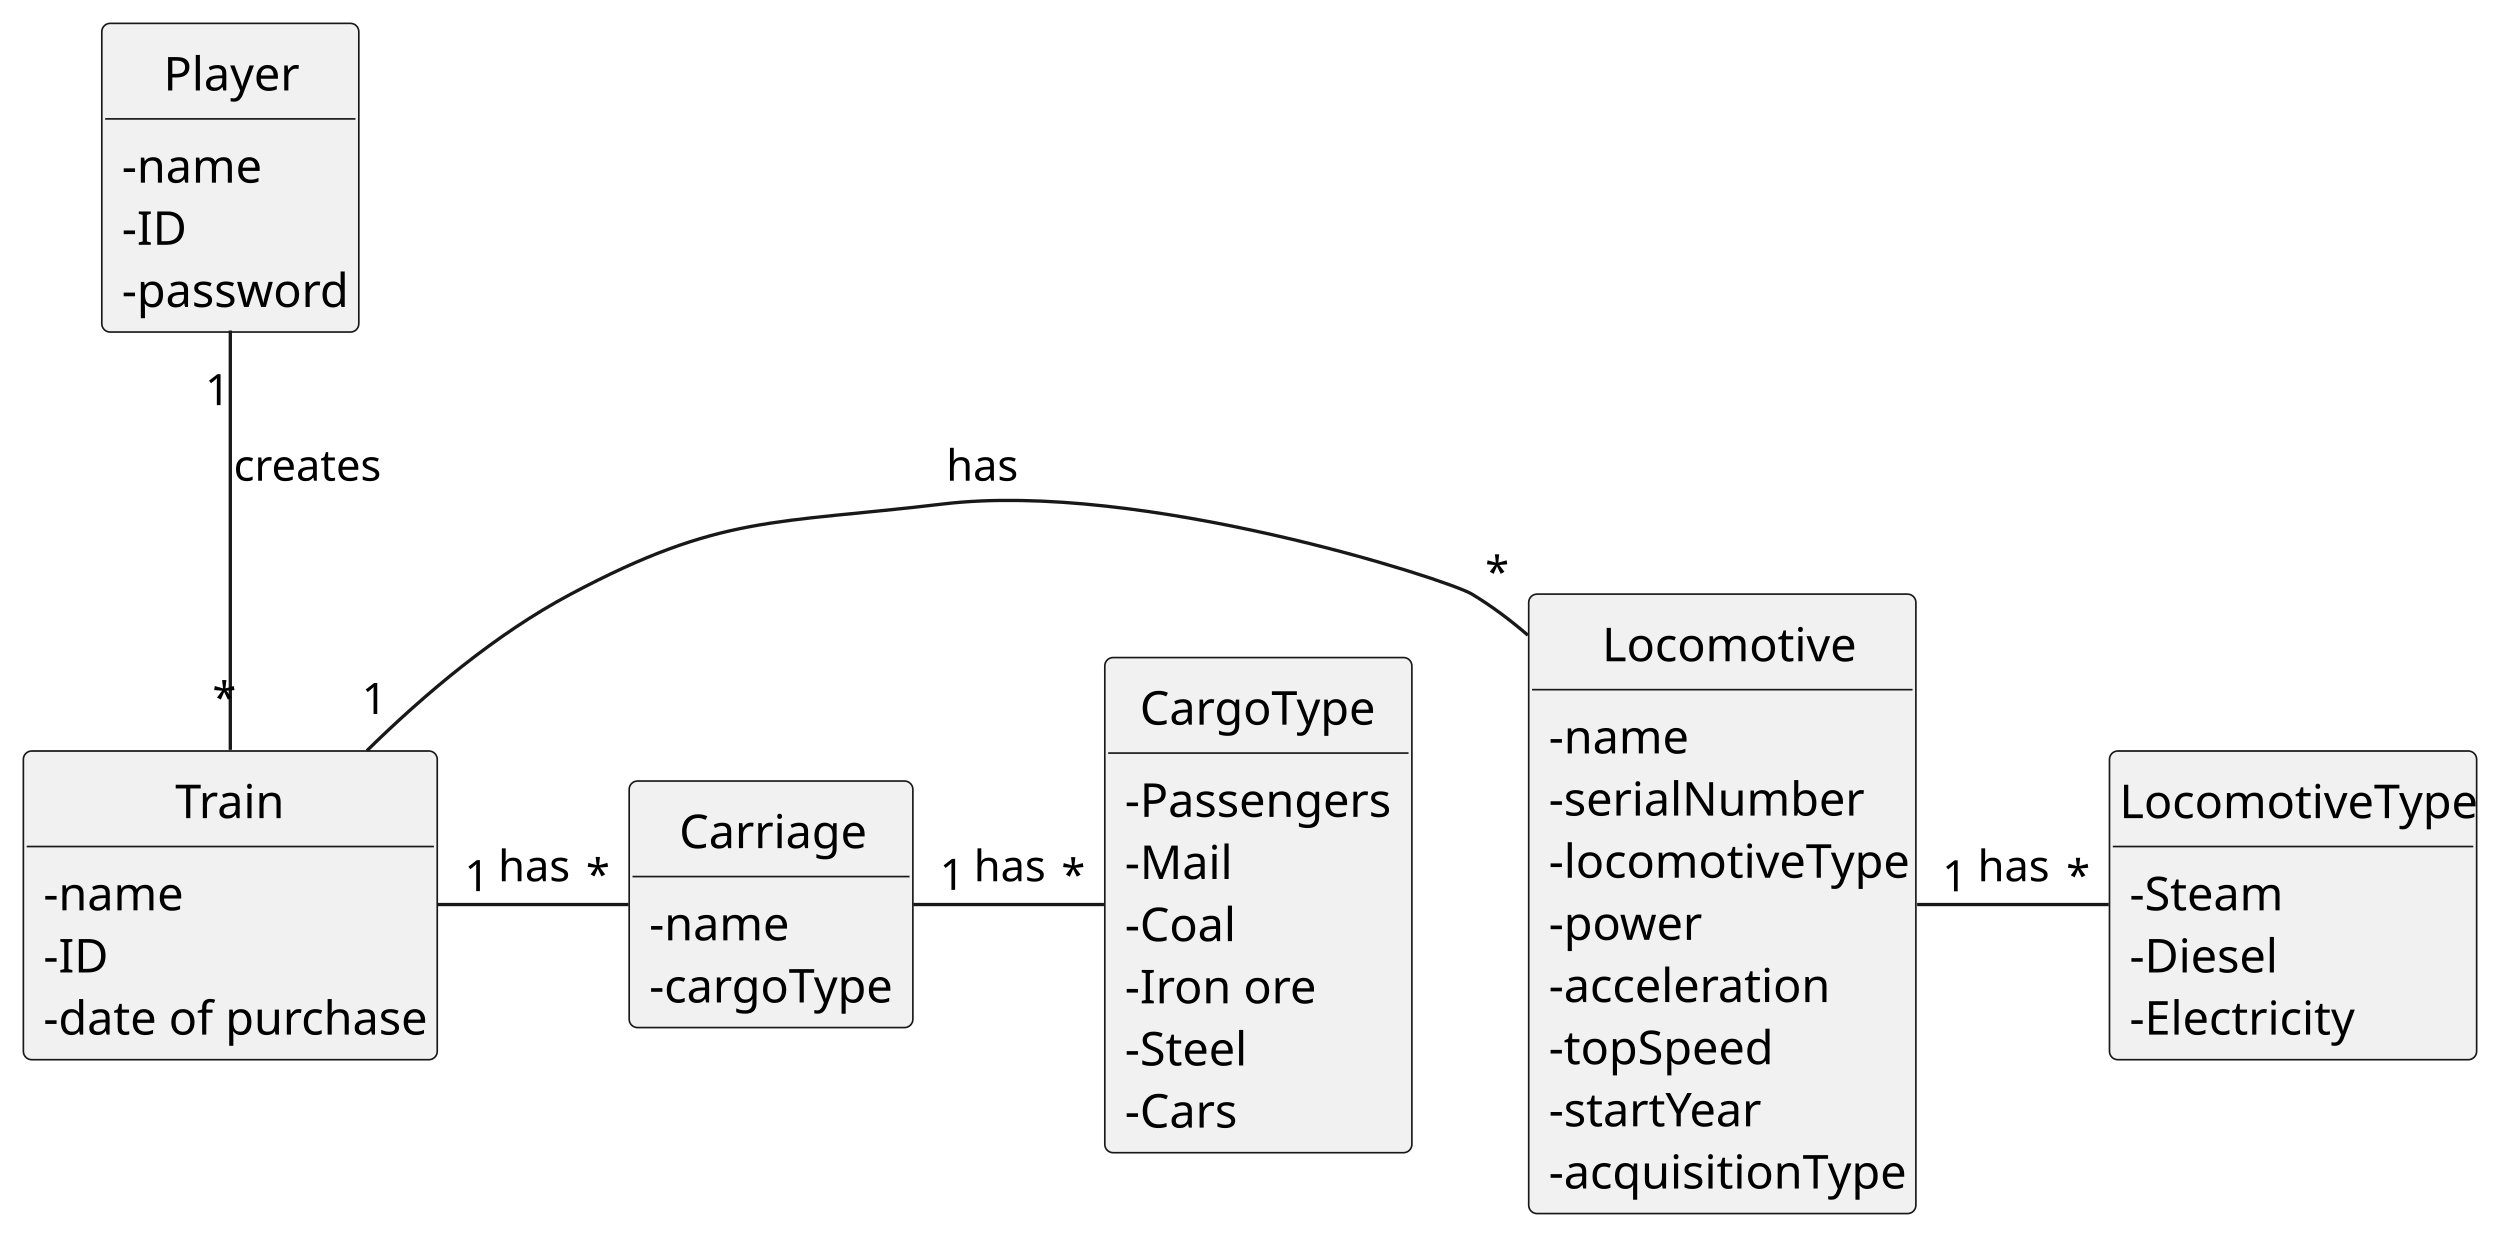
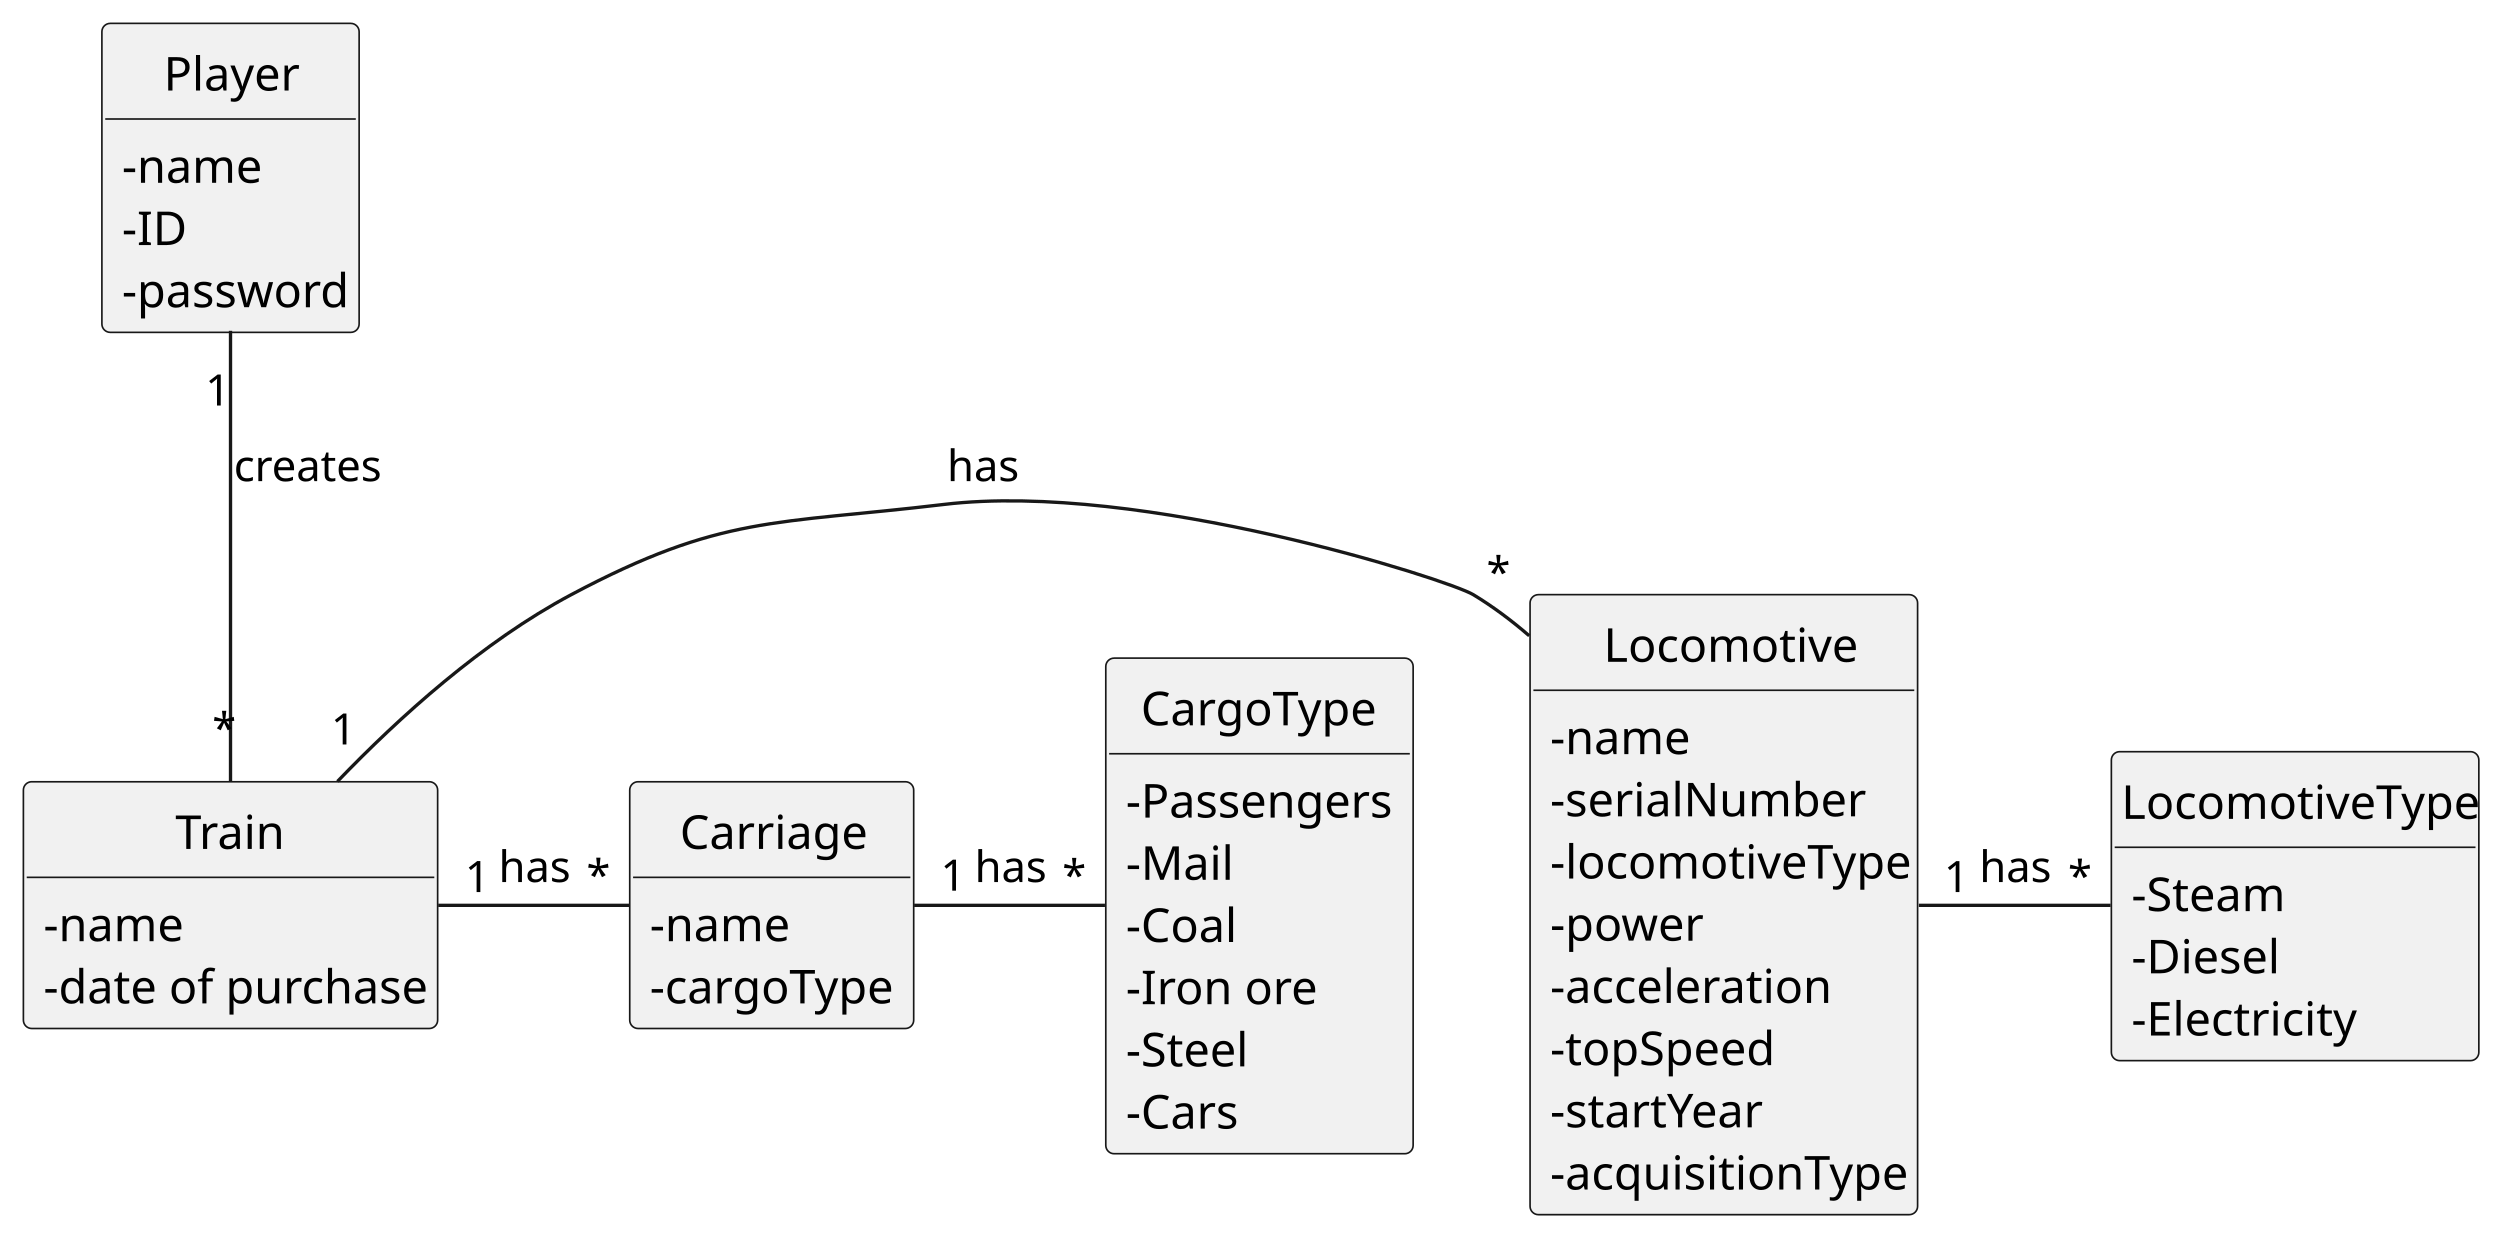
- <svg xmlns="http://www.w3.org/2000/svg" contentStyleType="text/css" height="370px" preserveAspectRatio="none" style="width:749px;height:370px;background:#FFFFFF;" version="1.1" viewBox="0 0 749 370" width="749px" zoomAndPan="magnify">
+ <svg xmlns="http://www.w3.org/2000/svg" contentStyleType="text/css" height="222px" preserveAspectRatio="none" style="width:449px;height:222px;background:#FFFFFF;" version="1.1" viewBox="0 0 449 222" width="449.4px" zoomAndPan="magnify">
  <defs />
  <g>
    <g id="elem_Train">
-       <rect codeLine="14" fill="#F1F1F1" height="92.484" id="Train" rx="2.5" ry="2.5" style="stroke:#181818;stroke-width:0.5;" width="124" x="7" y="225" />
-       <text fill="#000000" font-family="sans-serif" font-size="14" lengthAdjust="spacing" textLength="33" x="52.5" y="245.107">Train</text>
-       <line style="stroke:#181818;stroke-width:0.5;" x1="8" x2="130" y1="253.621" y2="253.621" />
-       <text fill="#000000" font-family="sans-serif" font-size="14" lengthAdjust="spacing" textLength="40" x="13" y="272.728">-name</text>
-       <text fill="#000000" font-family="sans-serif" font-size="14" lengthAdjust="spacing" textLength="18" x="13" y="291.35">-ID</text>
-       <text fill="#000000" font-family="sans-serif" font-size="14" lengthAdjust="spacing" textLength="112" x="13" y="309.971">-date of purchase</text>
+       <rect codeLine="14" fill="#F1F1F1" height="44.318" id="Train" rx="1.5" ry="1.5" style="stroke:#181818;stroke-width:0.3;" width="74.4" x="4.2" y="140.4" />
+       <text fill="#000000" font-family="sans-serif" font-size="8.4" lengthAdjust="spacing" textLength="19.8" x="31.5" y="152.464">Train</text>
+       <line style="stroke:#181818;stroke-width:0.3;" x1="4.8" x2="78" y1="157.573" y2="157.573" />
+       <text fill="#000000" font-family="sans-serif" font-size="8.4" lengthAdjust="spacing" textLength="24" x="7.8" y="169.037">-name</text>
+       <text fill="#000000" font-family="sans-serif" font-size="8.4" lengthAdjust="spacing" textLength="67.2" x="7.8" y="180.21">-date of purchase</text>
    </g>
    <g id="elem_Locomotive">
-       <rect codeLine="19" fill="#F1F1F1" height="185.59" id="Locomotive" rx="2.5" ry="2.5" style="stroke:#181818;stroke-width:0.5;" width="116" x="458" y="178" />
-       <text fill="#000000" font-family="sans-serif" font-size="14" lengthAdjust="spacing" textLength="72" x="480" y="198.107">Locomotive</text>
-       <line style="stroke:#181818;stroke-width:0.5;" x1="459" x2="573" y1="206.621" y2="206.621" />
-       <text fill="#000000" font-family="sans-serif" font-size="14" lengthAdjust="spacing" textLength="40" x="464" y="225.728">-name</text>
-       <text fill="#000000" font-family="sans-serif" font-size="14" lengthAdjust="spacing" textLength="88" x="464" y="244.35">-serialNumber</text>
-       <text fill="#000000" font-family="sans-serif" font-size="14" lengthAdjust="spacing" textLength="104" x="464" y="262.971">-locomotiveType</text>
-       <text fill="#000000" font-family="sans-serif" font-size="14" lengthAdjust="spacing" textLength="43" x="464" y="281.592">-power</text>
-       <text fill="#000000" font-family="sans-serif" font-size="14" lengthAdjust="spacing" textLength="82" x="464" y="300.213">-acceleration</text>
-       <text fill="#000000" font-family="sans-serif" font-size="14" lengthAdjust="spacing" textLength="66" x="464" y="318.834">-topSpeed</text>
-       <text fill="#000000" font-family="sans-serif" font-size="14" lengthAdjust="spacing" textLength="63" x="464" y="337.455">-startYear</text>
-       <text fill="#000000" font-family="sans-serif" font-size="14" lengthAdjust="spacing" textLength="104" x="464" y="356.076">-acquisitionType</text>
+       <rect codeLine="18" fill="#F1F1F1" height="111.354" id="Locomotive" rx="1.5" ry="1.5" style="stroke:#181818;stroke-width:0.3;" width="69.6" x="274.8" y="106.8" />
+       <text fill="#000000" font-family="sans-serif" font-size="8.4" lengthAdjust="spacing" textLength="43.2" x="288" y="118.865">Locomotive</text>
+       <line style="stroke:#181818;stroke-width:0.3;" x1="275.4" x2="343.8" y1="123.973" y2="123.973" />
+       <text fill="#000000" font-family="sans-serif" font-size="8.4" lengthAdjust="spacing" textLength="24" x="278.4" y="135.437">-name</text>
+       <text fill="#000000" font-family="sans-serif" font-size="8.4" lengthAdjust="spacing" textLength="52.8" x="278.4" y="146.61">-serialNumber</text>
+       <text fill="#000000" font-family="sans-serif" font-size="8.4" lengthAdjust="spacing" textLength="62.4" x="278.4" y="157.782">-locomotiveType</text>
+       <text fill="#000000" font-family="sans-serif" font-size="8.4" lengthAdjust="spacing" textLength="25.8" x="278.4" y="168.955">-power</text>
+       <text fill="#000000" font-family="sans-serif" font-size="8.4" lengthAdjust="spacing" textLength="49.2" x="278.4" y="180.128">-acceleration</text>
+       <text fill="#000000" font-family="sans-serif" font-size="8.4" lengthAdjust="spacing" textLength="39.6" x="278.4" y="191.3">-topSpeed</text>
+       <text fill="#000000" font-family="sans-serif" font-size="8.4" lengthAdjust="spacing" textLength="37.8" x="278.4" y="202.473">-startYear</text>
+       <text fill="#000000" font-family="sans-serif" font-size="8.4" lengthAdjust="spacing" textLength="62.4" x="278.4" y="213.646">-acquisitionType</text>
    </g>
    <g id="elem_LocomotiveType">
-       <rect codeLine="30" fill="#F1F1F1" height="92.484" id="LocomotiveType" rx="2.5" ry="2.5" style="stroke:#181818;stroke-width:0.5;" width="110" x="632" y="225" />
-       <text fill="#000000" font-family="sans-serif" font-size="14" lengthAdjust="spacing" textLength="104" x="635" y="245.107">LocomotiveType</text>
-       <line style="stroke:#181818;stroke-width:0.5;" x1="633" x2="741" y1="253.621" y2="253.621" />
-       <text fill="#000000" font-family="sans-serif" font-size="14" lengthAdjust="spacing" textLength="45" x="638" y="272.728">-Steam</text>
-       <text fill="#000000" font-family="sans-serif" font-size="14" lengthAdjust="spacing" textLength="44" x="638" y="291.35">-Diesel</text>
-       <text fill="#000000" font-family="sans-serif" font-size="14" lengthAdjust="spacing" textLength="65" x="638" y="309.971">-Electricity</text>
+       <rect codeLine="29" fill="#F1F1F1" height="55.491" id="LocomotiveType" rx="1.5" ry="1.5" style="stroke:#181818;stroke-width:0.3;" width="66" x="379.2" y="135" />
+       <text fill="#000000" font-family="sans-serif" font-size="8.4" lengthAdjust="spacing" textLength="62.4" x="381" y="147.065">LocomotiveType</text>
+       <line style="stroke:#181818;stroke-width:0.3;" x1="379.8" x2="444.6" y1="152.173" y2="152.173" />
+       <text fill="#000000" font-family="sans-serif" font-size="8.4" lengthAdjust="spacing" textLength="27" x="382.8" y="163.637">-Steam</text>
+       <text fill="#000000" font-family="sans-serif" font-size="8.4" lengthAdjust="spacing" textLength="26.4" x="382.8" y="174.81">-Diesel</text>
+       <text fill="#000000" font-family="sans-serif" font-size="8.4" lengthAdjust="spacing" textLength="39" x="382.8" y="185.982">-Electricity</text>
    </g>
    <g id="elem_Carriage">
-       <rect codeLine="36" fill="#F1F1F1" height="73.863" id="Carriage" rx="2.5" ry="2.5" style="stroke:#181818;stroke-width:0.5;" width="85" x="188.5" y="234" />
-       <text fill="#000000" font-family="sans-serif" font-size="14" lengthAdjust="spacing" textLength="55" x="203.5" y="254.107">Carriage</text>
-       <line style="stroke:#181818;stroke-width:0.5;" x1="189.5" x2="272.5" y1="262.621" y2="262.621" />
-       <text fill="#000000" font-family="sans-serif" font-size="14" lengthAdjust="spacing" textLength="40" x="194.5" y="281.728">-name</text>
-       <text fill="#000000" font-family="sans-serif" font-size="14" lengthAdjust="spacing" textLength="73" x="194.5" y="300.35">-cargoType</text>
+       <rect codeLine="35" fill="#F1F1F1" height="44.318" id="Carriage" rx="1.5" ry="1.5" style="stroke:#181818;stroke-width:0.3;" width="51" x="113.1" y="140.4" />
+       <text fill="#000000" font-family="sans-serif" font-size="8.4" lengthAdjust="spacing" textLength="33" x="122.1" y="152.464">Carriage</text>
+       <line style="stroke:#181818;stroke-width:0.3;" x1="113.7" x2="163.5" y1="157.573" y2="157.573" />
+       <text fill="#000000" font-family="sans-serif" font-size="8.4" lengthAdjust="spacing" textLength="24" x="116.7" y="169.037">-name</text>
+       <text fill="#000000" font-family="sans-serif" font-size="8.4" lengthAdjust="spacing" textLength="43.8" x="116.7" y="180.21">-cargoType</text>
    </g>
    <g id="elem_CargoType">
-       <rect codeLine="41" fill="#F1F1F1" height="148.348" id="CargoType" rx="2.5" ry="2.5" style="stroke:#181818;stroke-width:0.5;" width="92" x="331" y="197" />
-       <text fill="#000000" font-family="sans-serif" font-size="14" lengthAdjust="spacing" textLength="71" x="341.5" y="217.107">CargoType</text>
-       <line style="stroke:#181818;stroke-width:0.5;" x1="332" x2="422" y1="225.621" y2="225.621" />
-       <text fill="#000000" font-family="sans-serif" font-size="14" lengthAdjust="spacing" textLength="80" x="337" y="244.728">-Passengers</text>
-       <text fill="#000000" font-family="sans-serif" font-size="14" lengthAdjust="spacing" textLength="30" x="337" y="263.35">-Mail</text>
-       <text fill="#000000" font-family="sans-serif" font-size="14" lengthAdjust="spacing" textLength="34" x="337" y="281.971">-Coal</text>
-       <text fill="#000000" font-family="sans-serif" font-size="14" lengthAdjust="spacing" textLength="54" x="337" y="300.592">-Iron ore</text>
-       <text fill="#000000" font-family="sans-serif" font-size="14" lengthAdjust="spacing" textLength="37" x="337" y="319.213">-Steel</text>
-       <text fill="#000000" font-family="sans-serif" font-size="14" lengthAdjust="spacing" textLength="35" x="337" y="337.834">-Cars</text>
+       <rect codeLine="40" fill="#F1F1F1" height="89.009" id="CargoType" rx="1.5" ry="1.5" style="stroke:#181818;stroke-width:0.3;" width="55.2" x="198.6" y="118.2" />
+       <text fill="#000000" font-family="sans-serif" font-size="8.4" lengthAdjust="spacing" textLength="42.6" x="204.9" y="130.264">CargoType</text>
+       <line style="stroke:#181818;stroke-width:0.3;" x1="199.2" x2="253.2" y1="135.373" y2="135.373" />
+       <text fill="#000000" font-family="sans-serif" font-size="8.4" lengthAdjust="spacing" textLength="48" x="202.2" y="146.837">-Passengers</text>
+       <text fill="#000000" font-family="sans-serif" font-size="8.4" lengthAdjust="spacing" textLength="18" x="202.2" y="158.01">-Mail</text>
+       <text fill="#000000" font-family="sans-serif" font-size="8.4" lengthAdjust="spacing" textLength="20.4" x="202.2" y="169.182">-Coal</text>
+       <text fill="#000000" font-family="sans-serif" font-size="8.4" lengthAdjust="spacing" textLength="32.4" x="202.2" y="180.355">-Iron ore</text>
+       <text fill="#000000" font-family="sans-serif" font-size="8.4" lengthAdjust="spacing" textLength="22.2" x="202.2" y="191.528">-Steel</text>
+       <text fill="#000000" font-family="sans-serif" font-size="8.4" lengthAdjust="spacing" textLength="21" x="202.2" y="202.7">-Cars</text>
    </g>
    <g id="elem_Player">
-       <rect codeLine="50" fill="#F1F1F1" height="92.484" id="Player" rx="2.5" ry="2.5" style="stroke:#181818;stroke-width:0.5;" width="77" x="30.5" y="7" />
-       <text fill="#000000" font-family="sans-serif" font-size="14" lengthAdjust="spacing" textLength="40" x="49" y="27.107">Player</text>
-       <line style="stroke:#181818;stroke-width:0.5;" x1="31.5" x2="106.5" y1="35.621" y2="35.621" />
-       <text fill="#000000" font-family="sans-serif" font-size="14" lengthAdjust="spacing" textLength="40" x="36.5" y="54.728">-name</text>
-       <text fill="#000000" font-family="sans-serif" font-size="14" lengthAdjust="spacing" textLength="18" x="36.5" y="73.35">-ID</text>
-       <text fill="#000000" font-family="sans-serif" font-size="14" lengthAdjust="spacing" textLength="65" x="36.5" y="91.971">-password</text>
+       <rect codeLine="49" fill="#F1F1F1" height="55.491" id="Player" rx="1.5" ry="1.5" style="stroke:#181818;stroke-width:0.3;" width="46.2" x="18.3" y="4.2" />
+       <text fill="#000000" font-family="sans-serif" font-size="8.4" lengthAdjust="spacing" textLength="24" x="29.4" y="16.265">Player</text>
+       <line style="stroke:#181818;stroke-width:0.3;" x1="18.9" x2="63.9" y1="21.373" y2="21.373" />
+       <text fill="#000000" font-family="sans-serif" font-size="8.4" lengthAdjust="spacing" textLength="24" x="21.9" y="32.837">-name</text>
+       <text fill="#000000" font-family="sans-serif" font-size="8.4" lengthAdjust="spacing" textLength="10.8" x="21.9" y="44.01">-ID</text>
+       <text fill="#000000" font-family="sans-serif" font-size="8.4" lengthAdjust="spacing" textLength="39" x="21.9" y="55.182">-password</text>
    </g>
    <g id="link_Train_Locomotive">
-       <path codeLine="56" d="M109.92,224.91 C127.23,207.91 148.57,189.92 171,178 C216.03,154.07 231.87,157.04 282.5,151 C341.62,143.94 433.75,173.61 441,178 C446.86,181.55 452.45,185.72 457.75,190.31 " fill="none" id="Train-Locomotive" style="stroke:#181818;stroke-width:1.0;" />
-       <text fill="#000000" font-family="sans-serif" font-size="13" lengthAdjust="spacing" textLength="21" x="283.5" y="144.028">has</text>
-       <text fill="#000000" font-family="sans-serif" font-size="13" lengthAdjust="spacing" textLength="7" x="108.416" y="213.906">1</text>
-       <text fill="#000000" font-family="sans-serif" font-size="13" lengthAdjust="spacing" textLength="5" x="444.966" y="175.956">*</text>
+       <path codeLine="55" d="M60.606,140.346 C71.766,128.736 86.73,115.236 102.6,106.8 C129.618,92.442 139.122,94.224 169.5,90.6 C204.972,86.364 260.25,104.166 264.6,106.8 C268.116,108.93 271.47,111.432 274.65,114.186 " fill="none" id="Train-Locomotive" style="stroke:#181818;stroke-width:0.6;" />
+       <text fill="#000000" font-family="sans-serif" font-size="7.8" lengthAdjust="spacing" textLength="12.6" x="170.1" y="86.417">has</text>
+       <text fill="#000000" font-family="sans-serif" font-size="7.8" lengthAdjust="spacing" textLength="4.2" x="59.453" y="133.713">1</text>
+       <text fill="#000000" font-family="sans-serif" font-size="7.8" lengthAdjust="spacing" textLength="3" x="266.98" y="105.573">*</text>
    </g>
    <g id="link_Player_Train">
-       <path codeLine="57" d="M69,99.02 C69,135.86 69,187.74 69,224.67 " fill="none" id="Player-Train" style="stroke:#181818;stroke-width:1.0;" />
-       <text fill="#000000" font-family="sans-serif" font-size="13" lengthAdjust="spacing" textLength="43" x="70" y="144.028">creates</text>
-       <text fill="#000000" font-family="sans-serif" font-size="13" lengthAdjust="spacing" textLength="7" x="61.464" y="121.382">1</text>
-       <text fill="#000000" font-family="sans-serif" font-size="13" lengthAdjust="spacing" textLength="5" x="63.633" y="213.631">*</text>
+       <path codeLine="56" d="M41.4,59.412 C41.4,83.448 41.4,118.146 41.4,140.382 " fill="none" id="Player-Train" style="stroke:#181818;stroke-width:0.6;" />
+       <text fill="#000000" font-family="sans-serif" font-size="7.8" lengthAdjust="spacing" textLength="25.8" x="42" y="86.417">creates</text>
+       <text fill="#000000" font-family="sans-serif" font-size="7.8" lengthAdjust="spacing" textLength="4.2" x="36.878" y="72.829">1</text>
+       <text fill="#000000" font-family="sans-serif" font-size="7.8" lengthAdjust="spacing" textLength="3" x="38.123" y="133.586">*</text>
    </g>
    <g id="link_Locomotive_LocomotiveType">
-       <path codeLine="58" d="M574.37,271 C592.95,271 613.43,271 631.78,271 " fill="none" id="Locomotive-LocomotiveType" style="stroke:#181818;stroke-width:1.0;" />
-       <text fill="#000000" font-family="sans-serif" font-size="13" lengthAdjust="spacing" textLength="21" x="592.5" y="264.028">has</text>
-       <text fill="#000000" font-family="sans-serif" font-size="13" lengthAdjust="spacing" textLength="7" x="581.91" y="267.035">1</text>
-       <text fill="#000000" font-family="sans-serif" font-size="13" lengthAdjust="spacing" textLength="5" x="619.024" y="266.873">*</text>
+       <path codeLine="57" d="M344.622,162.6 C355.77,162.6 368.058,162.6 379.068,162.6 " fill="none" id="Locomotive-LocomotiveType" style="stroke:#181818;stroke-width:0.6;" />
+       <text fill="#000000" font-family="sans-serif" font-size="7.8" lengthAdjust="spacing" textLength="12.6" x="355.5" y="158.417">has</text>
+       <text fill="#000000" font-family="sans-serif" font-size="7.8" lengthAdjust="spacing" textLength="4.2" x="349.146" y="160.221">1</text>
+       <text fill="#000000" font-family="sans-serif" font-size="7.8" lengthAdjust="spacing" textLength="3" x="371.414" y="160.124">*</text>
    </g>
    <g id="link_Carriage_CargoType">
-       <path codeLine="59" d="M273.62,271 C291.55,271 312.45,271 330.75,271 " fill="none" id="Carriage-CargoType" style="stroke:#181818;stroke-width:1.0;" />
-       <text fill="#000000" font-family="sans-serif" font-size="13" lengthAdjust="spacing" textLength="21" x="291.75" y="264.028">has</text>
-       <text fill="#000000" font-family="sans-serif" font-size="13" lengthAdjust="spacing" textLength="7" x="281.547" y="266.604">1</text>
-       <text fill="#000000" font-family="sans-serif" font-size="13" lengthAdjust="spacing" textLength="5" x="317.981" y="266.669">*</text>
+       <path codeLine="58" d="M164.172,162.6 C174.93,162.6 187.47,162.6 198.45,162.6 " fill="none" id="Carriage-CargoType" style="stroke:#181818;stroke-width:0.6;" />
+       <text fill="#000000" font-family="sans-serif" font-size="7.8" lengthAdjust="spacing" textLength="12.6" x="175.05" y="158.417">has</text>
+       <text fill="#000000" font-family="sans-serif" font-size="7.8" lengthAdjust="spacing" textLength="4.2" x="168.928" y="159.963">1</text>
+       <text fill="#000000" font-family="sans-serif" font-size="7.8" lengthAdjust="spacing" textLength="3" x="190.788" y="160.001">*</text>
    </g>
    <g id="link_Train_Carriage">
-       <path codeLine="60" d="M131.17,271 C150.26,271 170.84,271 188.32,271 " fill="none" id="Train-Carriage" style="stroke:#181818;stroke-width:1.0;" />
-       <text fill="#000000" font-family="sans-serif" font-size="13" lengthAdjust="spacing" textLength="21" x="149.25" y="264.028">has</text>
-       <text fill="#000000" font-family="sans-serif" font-size="13" lengthAdjust="spacing" textLength="7" x="139.173" y="266.981">1</text>
-       <text fill="#000000" font-family="sans-serif" font-size="13" lengthAdjust="spacing" textLength="5" x="175.555" y="266.604">*</text>
+       <path codeLine="59" d="M78.702,162.6 C90.156,162.6 102.504,162.6 112.992,162.6 " fill="none" id="Train-Carriage" style="stroke:#181818;stroke-width:0.6;" />
+       <text fill="#000000" font-family="sans-serif" font-size="7.8" lengthAdjust="spacing" textLength="12.6" x="89.55" y="158.417">has</text>
+       <text fill="#000000" font-family="sans-serif" font-size="7.8" lengthAdjust="spacing" textLength="4.2" x="83.504" y="160.211">1</text>
+       <text fill="#000000" font-family="sans-serif" font-size="7.8" lengthAdjust="spacing" textLength="3" x="105.333" y="159.963">*</text>
    </g>
  </g>
</svg>
